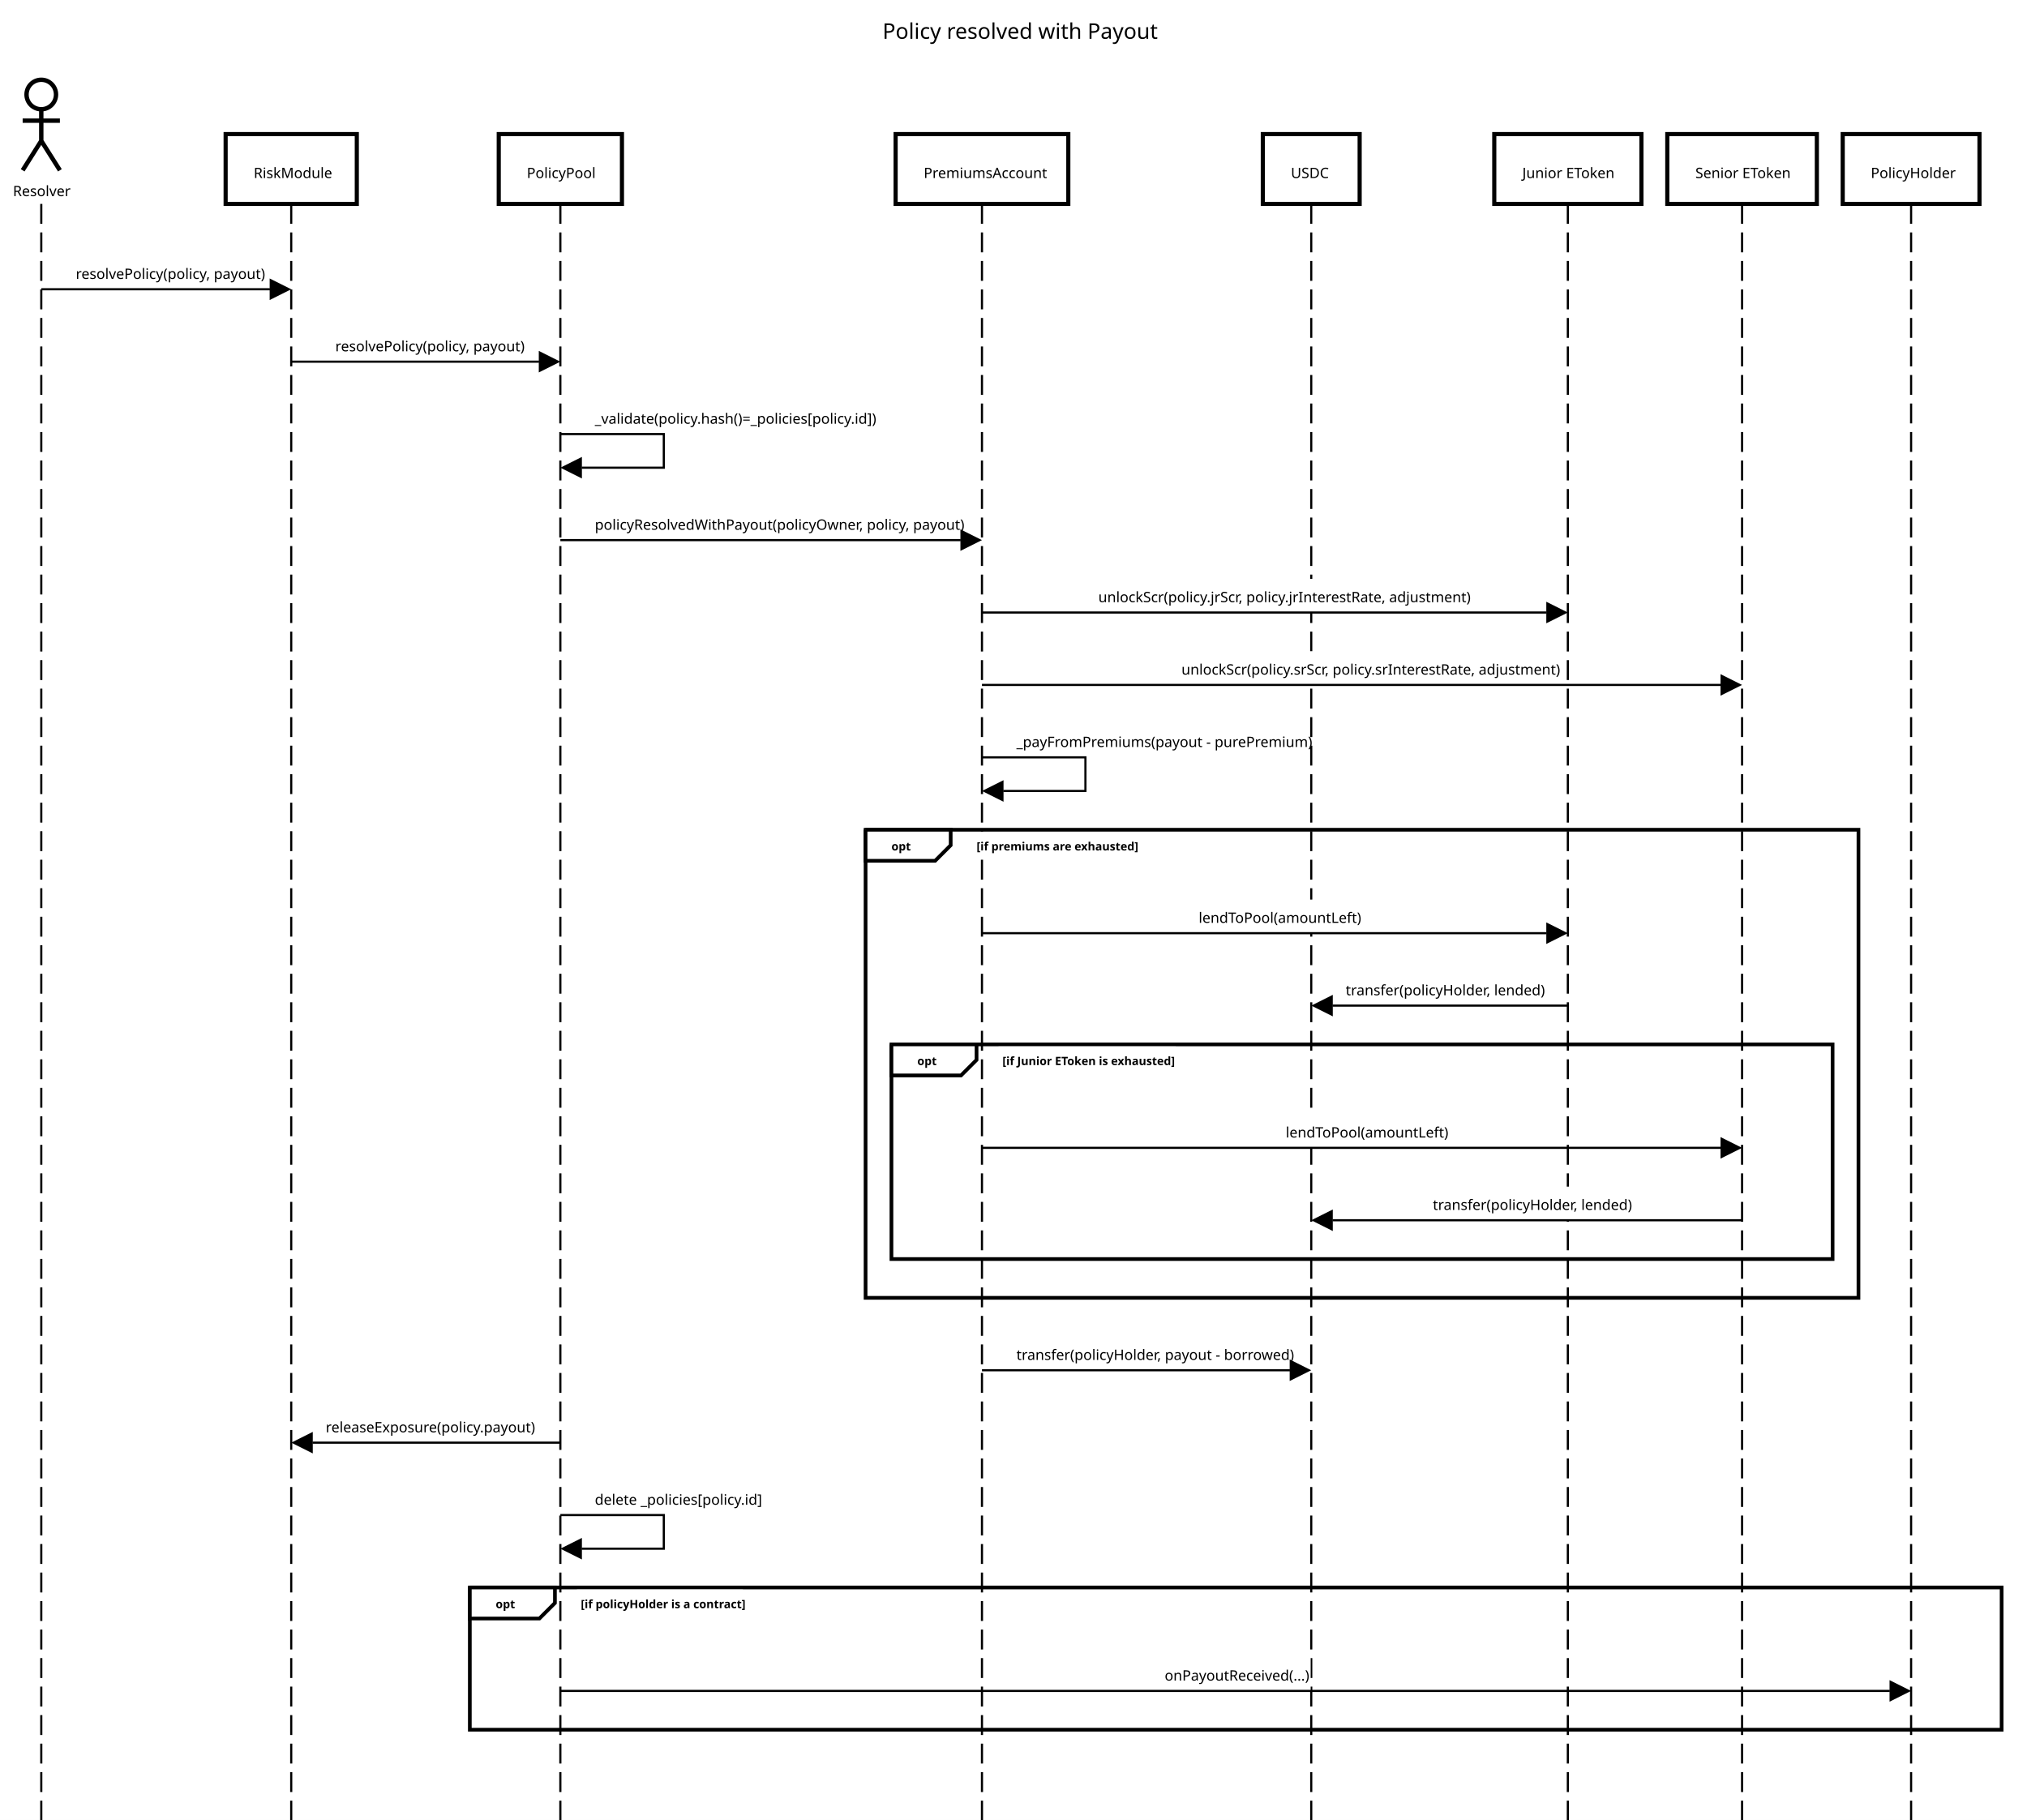
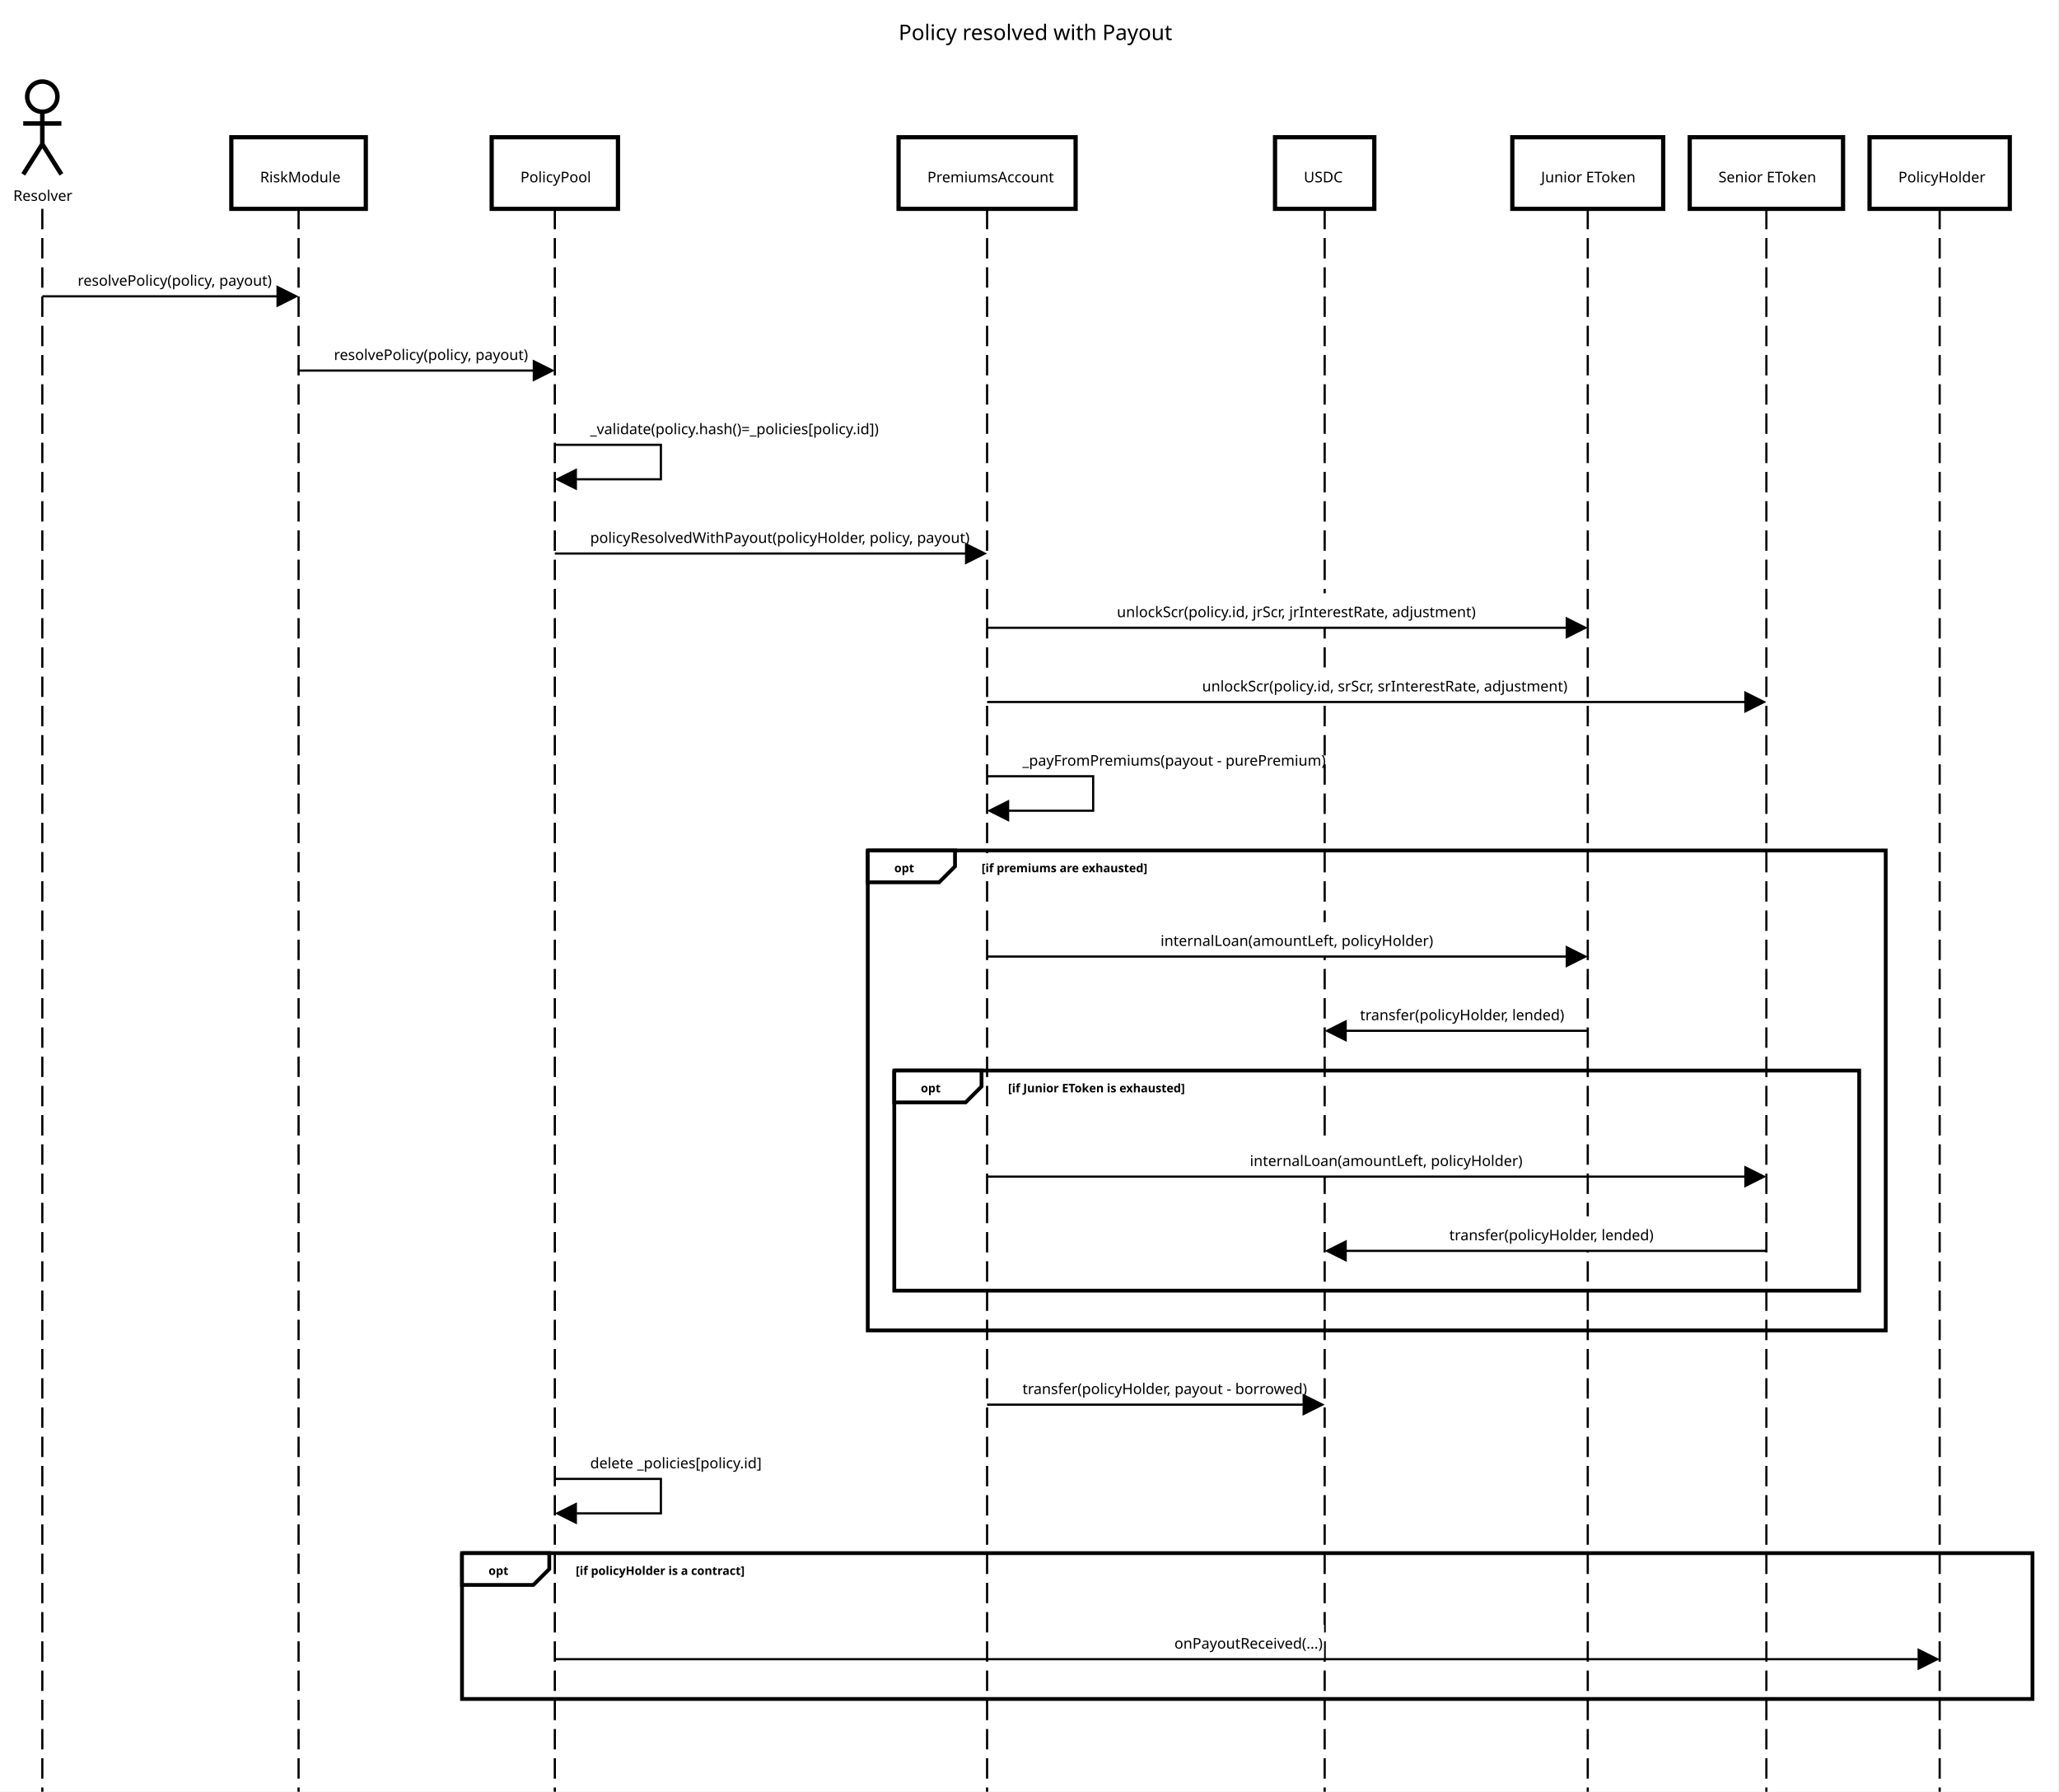
- <svg xmlns="http://www.w3.org/2000/svg" version="1.1" width="2068" height="1857">
+ <svg xmlns="http://www.w3.org/2000/svg" version="1.1" width="2048.934" height="1783.168">
  <defs />
  <g>
    <g />
    <g />
    <g />
    <g />
    <g />
    <g />
    <g />
    <g />
    <g />
    <g />
    <g />
    <g />
    <g />
    <g />
    <g />
+     <g />
+     <g />
+     <g />
+     <g />
+     <g />
+     <g />
+     <g />
+     <g />
+     <g />
+     <g />
+     <g />
+     <g />
+     <g />
+     <g />
+     <g />
+     <g />
+     <g />
+     <g />
+     <g />
+     <g />
+     <g />
+     <g />
+     <g />
+     <g />
+     <g />
+     <g />
+     <g />
+     <g />
+     <g />
+     <g />
+     <g />
+     <g />
+     <g />
+     <g />
+     <g />
+     <g />
+     <g />
+     <g />
+     <g />
+     <g />
+     <g />
+     <g />
+     <g />
+     <g />
+     <g />
+     <g />
+     <g />
+     <g />
+     <g />
+     <g />
+     <g />
+     <g />
+     <g />
+     <g />
+     <g />
+     <g />
+     <g />
+     <g />
+     <g />
+     <g />
+     <g />
+     <g />
+     <g />
+     <g />
+     <g />
+     <g />
+     <g />
+     <g />
+     <g />
+     <g />
+     <g />
+     <g />
+     <g />
+     <g />
+     <g />
+     <g />
+     <g />
+     <g />
+     <g />
+     <g />
+     <g />
+     <g />
+     <g />
+     <g />
+     <g />
+     <g />
+     <g />
+     <g />
+     <g />
+     <g />
+     <g />
+     <g />
+     <g />
+     <g />
+     <g />
+     <g />
+     <g />
+     <g />
+     <g />
+     <g />
+     <g />
    <g>
-       <rect fill="white" stroke="none" x="0" y="0" width="2068" height="1857" />
+       <rect fill="white" stroke="none" x="0" y="0" width="2048" height="1783" />
+     </g>
+     <g />
+     <g>
+       <path fill="none" stroke="black" paint-order="fill stroke markers" d=" M 42.109 207.827 L 42.109 1783.168" stroke-miterlimit="10" stroke-width="2.199" stroke-dasharray="20.298,8.796" />
+       <path fill="none" stroke="black" paint-order="fill stroke markers" d=" M 297.11 207.827 L 297.11 1783.168" stroke-miterlimit="10" stroke-width="2.199" stroke-dasharray="20.298,8.796" />
+       <path fill="none" stroke="black" paint-order="fill stroke markers" d=" M 552.111 207.827 L 552.111 1783.168" stroke-miterlimit="10" stroke-width="2.199" stroke-dasharray="20.298,8.796" />
+       <path fill="none" stroke="black" paint-order="fill stroke markers" d=" M 982.265 207.827 L 982.265 1783.168" stroke-miterlimit="10" stroke-width="2.199" stroke-dasharray="20.298,8.796" />
+       <path fill="none" stroke="black" paint-order="fill stroke markers" d=" M 1318.19 207.827 L 1318.19 1783.168" stroke-miterlimit="10" stroke-width="2.199" stroke-dasharray="20.298,8.796" />
+       <path fill="none" stroke="black" paint-order="fill stroke markers" d=" M 1579.997 207.827 L 1579.997 1783.168" stroke-miterlimit="10" stroke-width="2.199" stroke-dasharray="20.298,8.796" />
+       <path fill="none" stroke="black" paint-order="fill stroke markers" d=" M 1757.745 207.827 L 1757.745 1783.168" stroke-miterlimit="10" stroke-width="2.199" stroke-dasharray="20.298,8.796" />
+       <path fill="none" stroke="black" paint-order="fill stroke markers" d=" M 1930.189 207.827 L 1930.189 1783.168" stroke-miterlimit="10" stroke-width="2.199" stroke-dasharray="20.298,8.796" />
    </g>
    <g>
-       <text fill="black" stroke="none" font-family="sans-serif" font-size="16.5pt" font-style="normal" font-weight="normal" text-decoration="normal" x="900.354" y="39.581" text-anchor="start" dominant-baseline="alphabetic" xml:space="preserve">Policy resolved with Payout</text>
-     </g>
-     <g />
-     <g>
-       <path fill="none" stroke="black" paint-order="fill stroke markers" d=" M 42.109 208.067 L 42.109 1857.294" stroke-miterlimit="10" stroke-width="2.199" stroke-dasharray="20.298,8.796" />
-       <path fill="none" stroke="black" paint-order="fill stroke markers" d=" M 297.11 208.067 L 297.11 1857.294" stroke-miterlimit="10" stroke-width="2.199" stroke-dasharray="20.298,8.796" />
-       <path fill="none" stroke="black" paint-order="fill stroke markers" d=" M 571.684 208.067 L 571.684 1857.294" stroke-miterlimit="10" stroke-width="2.199" stroke-dasharray="20.298,8.796" />
-       <path fill="none" stroke="black" paint-order="fill stroke markers" d=" M 1001.83 208.067 L 1001.83 1857.294" stroke-miterlimit="10" stroke-width="2.199" stroke-dasharray="20.298,8.796" />
-       <path fill="none" stroke="black" paint-order="fill stroke markers" d=" M 1337.756 208.067 L 1337.756 1857.294" stroke-miterlimit="10" stroke-width="2.199" stroke-dasharray="20.298,8.796" />
-       <path fill="none" stroke="black" paint-order="fill stroke markers" d=" M 1599.562 208.067 L 1599.562 1857.294" stroke-miterlimit="10" stroke-width="2.199" stroke-dasharray="20.298,8.796" />
-       <path fill="none" stroke="black" paint-order="fill stroke markers" d=" M 1777.31 208.067 L 1777.31 1857.294" stroke-miterlimit="10" stroke-width="2.199" stroke-dasharray="20.298,8.796" />
-       <path fill="none" stroke="black" paint-order="fill stroke markers" d=" M 1949.755 208.067 L 1949.755 1857.294" stroke-miterlimit="10" stroke-width="2.199" stroke-dasharray="20.298,8.796" />
+       <g>
+         <path fill="white" stroke="black" paint-order="fill stroke markers" d=" M 57.15 96.207 A 15.041 15.041 0 1 1 57.15 96.192" stroke-miterlimit="10" stroke-width="4.486" stroke-dasharray="" />
+         <path fill="none" stroke="black" paint-order="fill stroke markers" d=" M 42.109 111.248 L 42.109 143.441 M 23.11 122.858 L 61.108 122.858 M 42.109 143.441 L 23.11 173.523 M 42.109 143.441 L 61.108 173.523" stroke-miterlimit="10" stroke-width="4.486" />
+       </g>
+       <g>
+         <g />
+         <text fill="black" stroke="none" font-family="sans-serif" font-size="11pt" font-style="normal" font-weight="normal" text-decoration="normal" x="13.194" y="199.91" text-anchor="start" dominant-baseline="alphabetic" xml:space="preserve">Resolver</text>
+       </g>
+       <path fill="none" stroke="none" />
+       <g>
+         <path fill="white" stroke="black" paint-order="fill stroke markers" d=" M 230.197 136.58 L 364.024 136.58 L 364.024 207.827 L 230.197 207.827 L 230.197 136.58 Z" stroke-miterlimit="10" stroke-width="4.222" stroke-dasharray="" />
+       </g>
+       <g>
+         <g />
+         <text fill="black" stroke="none" font-family="sans-serif" font-size="11pt" font-style="normal" font-weight="normal" text-decoration="normal" x="258.827" y="181.439" text-anchor="start" dominant-baseline="alphabetic" xml:space="preserve">RiskModule</text>
+       </g>
+       <path fill="none" stroke="none" />
+       <g>
+         <path fill="white" stroke="black" paint-order="fill stroke markers" d=" M 489.266 136.58 L 614.957 136.58 L 614.957 207.827 L 489.266 207.827 L 489.266 136.58 Z" stroke-miterlimit="10" stroke-width="4.222" stroke-dasharray="" />
+       </g>
+       <g>
+         <g />
+         <text fill="black" stroke="none" font-family="sans-serif" font-size="11pt" font-style="normal" font-weight="normal" text-decoration="normal" x="517.897" y="181.439" text-anchor="start" dominant-baseline="alphabetic" xml:space="preserve">PolicyPool</text>
+       </g>
+       <path fill="none" stroke="none" />
+       <g>
+         <path fill="white" stroke="black" paint-order="fill stroke markers" d=" M 894.175 136.58 L 1070.354 136.58 L 1070.354 207.827 L 894.175 207.827 L 894.175 136.58 Z" stroke-miterlimit="10" stroke-width="4.222" stroke-dasharray="" />
+       </g>
+       <g>
+         <g />
+         <text fill="black" stroke="none" font-family="sans-serif" font-size="11pt" font-style="normal" font-weight="normal" text-decoration="normal" x="922.806" y="181.439" text-anchor="start" dominant-baseline="alphabetic" xml:space="preserve">PremiumsAccount</text>
+       </g>
+       <path fill="none" stroke="none" />
+       <g>
+         <path fill="white" stroke="black" paint-order="fill stroke markers" d=" M 1268.795 136.58 L 1367.585 136.58 L 1367.585 207.827 L 1268.795 207.827 L 1268.795 136.58 Z" stroke-miterlimit="10" stroke-width="4.222" stroke-dasharray="" />
+       </g>
+       <g>
+         <g />
+         <text fill="black" stroke="none" font-family="sans-serif" font-size="11pt" font-style="normal" font-weight="normal" text-decoration="normal" x="1297.426" y="181.439" text-anchor="start" dominant-baseline="alphabetic" xml:space="preserve">USDC</text>
+       </g>
+       <path fill="none" stroke="none" />
+       <g>
+         <path fill="white" stroke="black" paint-order="fill stroke markers" d=" M 1504.929 136.58 L 1655.065 136.58 L 1655.065 207.827 L 1504.929 207.827 L 1504.929 136.58 Z" stroke-miterlimit="10" stroke-width="4.222" stroke-dasharray="" />
+       </g>
+       <g>
+         <g />
+         <text fill="black" stroke="none" font-family="sans-serif" font-size="11pt" font-style="normal" font-weight="normal" text-decoration="normal" x="1533.56" y="181.439" text-anchor="start" dominant-baseline="alphabetic" xml:space="preserve">Junior EToken</text>
+       </g>
+       <path fill="none" stroke="none" />
+       <g>
+         <path fill="white" stroke="black" paint-order="fill stroke markers" d=" M 1681.453 136.58 L 1834.036 136.58 L 1834.036 207.827 L 1681.453 207.827 L 1681.453 136.58 Z" stroke-miterlimit="10" stroke-width="4.222" stroke-dasharray="" />
+       </g>
+       <g>
+         <g />
+         <text fill="black" stroke="none" font-family="sans-serif" font-size="11pt" font-style="normal" font-weight="normal" text-decoration="normal" x="1710.083" y="181.439" text-anchor="start" dominant-baseline="alphabetic" xml:space="preserve">Senior EToken</text>
+       </g>
+       <path fill="none" stroke="none" />
+       <g>
+         <path fill="white" stroke="black" paint-order="fill stroke markers" d=" M 1860.424 136.58 L 1999.955 136.58 L 1999.955 207.827 L 1860.424 207.827 L 1860.424 136.58 Z" stroke-miterlimit="10" stroke-width="4.222" stroke-dasharray="" />
+       </g>
+       <g>
+         <g />
+         <text fill="black" stroke="none" font-family="sans-serif" font-size="11pt" font-style="normal" font-weight="normal" text-decoration="normal" x="1889.055" y="181.439" text-anchor="start" dominant-baseline="alphabetic" xml:space="preserve">PolicyHolder</text>
+       </g>
    </g>
    <g>
      <g>
-         <path fill="white" stroke="black" paint-order="fill stroke markers" d=" M 57.15 96.447 A 15.041 15.041 0 1 1 57.15 96.432 M 42.109 111.488 L 42.109 143.681 M 23.11 123.098 L 61.108 123.098 M 42.109 143.681 L 23.11 173.763 M 42.109 143.681 L 61.108 173.763" stroke-miterlimit="10" stroke-width="4.486" stroke-dasharray="" />
-       </g>
-       <g>
-         <g />
-         <text fill="black" stroke="none" font-family="sans-serif" font-size="11pt" font-style="normal" font-weight="normal" text-decoration="normal" x="13.194" y="200.15" text-anchor="start" dominant-baseline="alphabetic" xml:space="preserve">Resolver</text>
-       </g>
-       <path fill="none" stroke="none" />
-       <g>
-         <path fill="white" stroke="black" paint-order="fill stroke markers" d=" M 230.197 136.82 L 364.024 136.82 L 364.024 208.067 L 230.197 208.067 L 230.197 136.82 Z" stroke-miterlimit="10" stroke-width="4.222" stroke-dasharray="" />
-       </g>
-       <g>
-         <g />
-         <text fill="black" stroke="none" font-family="sans-serif" font-size="11pt" font-style="normal" font-weight="normal" text-decoration="normal" x="258.827" y="181.679" text-anchor="start" dominant-baseline="alphabetic" xml:space="preserve">RiskModule</text>
-       </g>
-       <path fill="none" stroke="none" />
-       <g>
-         <path fill="white" stroke="black" paint-order="fill stroke markers" d=" M 508.839 136.82 L 634.529 136.82 L 634.529 208.067 L 508.839 208.067 L 508.839 136.82 Z" stroke-miterlimit="10" stroke-width="4.222" stroke-dasharray="" />
-       </g>
-       <g>
-         <g />
-         <text fill="black" stroke="none" font-family="sans-serif" font-size="11pt" font-style="normal" font-weight="normal" text-decoration="normal" x="537.47" y="181.679" text-anchor="start" dominant-baseline="alphabetic" xml:space="preserve">PolicyPool</text>
-       </g>
-       <path fill="none" stroke="none" />
-       <g>
-         <path fill="white" stroke="black" paint-order="fill stroke markers" d=" M 913.741 136.82 L 1089.919 136.82 L 1089.919 208.067 L 913.741 208.067 L 913.741 136.82 Z" stroke-miterlimit="10" stroke-width="4.222" stroke-dasharray="" />
-       </g>
-       <g>
-         <g />
-         <text fill="black" stroke="none" font-family="sans-serif" font-size="11pt" font-style="normal" font-weight="normal" text-decoration="normal" x="942.371" y="181.679" text-anchor="start" dominant-baseline="alphabetic" xml:space="preserve">PremiumsAccount</text>
-       </g>
-       <path fill="none" stroke="none" />
-       <g>
-         <path fill="white" stroke="black" paint-order="fill stroke markers" d=" M 1288.361 136.82 L 1387.15 136.82 L 1387.15 208.067 L 1288.361 208.067 L 1288.361 136.82 Z" stroke-miterlimit="10" stroke-width="4.222" stroke-dasharray="" />
-       </g>
-       <g>
-         <g />
-         <text fill="black" stroke="none" font-family="sans-serif" font-size="11pt" font-style="normal" font-weight="normal" text-decoration="normal" x="1316.991" y="181.679" text-anchor="start" dominant-baseline="alphabetic" xml:space="preserve">USDC</text>
-       </g>
-       <path fill="none" stroke="none" />
-       <g>
-         <path fill="white" stroke="black" paint-order="fill stroke markers" d=" M 1524.494 136.82 L 1674.631 136.82 L 1674.631 208.067 L 1524.494 208.067 L 1524.494 136.82 Z" stroke-miterlimit="10" stroke-width="4.222" stroke-dasharray="" />
-       </g>
-       <g>
-         <g />
-         <text fill="black" stroke="none" font-family="sans-serif" font-size="11pt" font-style="normal" font-weight="normal" text-decoration="normal" x="1553.125" y="181.679" text-anchor="start" dominant-baseline="alphabetic" xml:space="preserve">Junior EToken</text>
-       </g>
-       <path fill="none" stroke="none" />
-       <g>
-         <path fill="white" stroke="black" paint-order="fill stroke markers" d=" M 1701.018 136.82 L 1853.602 136.82 L 1853.602 208.067 L 1701.018 208.067 L 1701.018 136.82 Z" stroke-miterlimit="10" stroke-width="4.222" stroke-dasharray="" />
-       </g>
-       <g>
-         <g />
-         <text fill="black" stroke="none" font-family="sans-serif" font-size="11pt" font-style="normal" font-weight="normal" text-decoration="normal" x="1729.649" y="181.679" text-anchor="start" dominant-baseline="alphabetic" xml:space="preserve">Senior EToken</text>
-       </g>
-       <path fill="none" stroke="none" />
-       <g>
-         <path fill="white" stroke="black" paint-order="fill stroke markers" d=" M 1879.989 136.82 L 2019.52 136.82 L 2019.52 208.067 L 1879.989 208.067 L 1879.989 136.82 Z" stroke-miterlimit="10" stroke-width="4.222" stroke-dasharray="" />
-       </g>
-       <g>
-         <g />
-         <text fill="black" stroke="none" font-family="sans-serif" font-size="11pt" font-style="normal" font-weight="normal" text-decoration="normal" x="1908.62" y="181.679" text-anchor="start" dominant-baseline="alphabetic" xml:space="preserve">PolicyHolder</text>
-       </g>
-     </g>
-     <g>
-       <g>
-         <g>
-           <rect fill="white" stroke="none" x="73.335" y="260.842" width="192.55" height="34.304" />
-         </g>
-         <text fill="black" stroke="none" font-family="sans-serif" font-size="11pt" font-style="normal" font-weight="normal" text-decoration="normal" x="77.293" y="284.591" text-anchor="start" dominant-baseline="alphabetic" xml:space="preserve">resolvePolicy(policy, payout)</text>
-       </g>
-       <g>
-         <path fill="none" stroke="black" paint-order="fill stroke markers" d=" M 42.109 295.146 L 275.384 295.146" stroke-miterlimit="10" stroke-width="2.199" stroke-dasharray="" />
-         <g transform="translate(297.1103,295.1457) translate(-297.1103,-295.1457)">
-           <path fill="black" stroke="none" paint-order="stroke fill markers" d=" M 275.121 284.151 L 297.11 295.146 L 275.121 306.141 Z" />
-         </g>
-       </g>
-       <g>
-         <g>
-           <rect fill="white" stroke="none" x="338.122" y="334.727" width="192.55" height="34.304" />
-         </g>
-         <text fill="black" stroke="none" font-family="sans-serif" font-size="11pt" font-style="normal" font-weight="normal" text-decoration="normal" x="342.08" y="358.476" text-anchor="start" dominant-baseline="alphabetic" xml:space="preserve">resolvePolicy(policy, payout)</text>
-       </g>
-       <g>
-         <path fill="none" stroke="black" paint-order="fill stroke markers" d=" M 297.11 369.031 L 549.958 369.031" stroke-miterlimit="10" stroke-width="2.199" stroke-dasharray="" />
-         <g transform="translate(571.6841,369.0311) translate(-571.6841,-369.0311)">
-           <path fill="black" stroke="none" paint-order="stroke fill markers" d=" M 549.694 358.036 L 571.684 369.031 L 549.694 380.026 Z" />
-         </g>
-       </g>
-       <g>
-         <g>
-           <rect fill="white" stroke="none" x="602.909" y="408.613" width="283.937" height="34.304" />
-         </g>
-         <text fill="black" stroke="none" font-family="sans-serif" font-size="11pt" font-style="normal" font-weight="normal" text-decoration="normal" x="606.868" y="432.361" text-anchor="start" dominant-baseline="alphabetic" xml:space="preserve">_validate(policy.hash()=_policies[policy.id])</text>
-       </g>
-       <g>
-         <path fill="none" stroke="black" paint-order="fill stroke markers" d=" M 571.684 442.916 L 677.235 442.916 L 677.235 477.22 L 593.41 477.22" stroke-miterlimit="10" stroke-width="2.199" stroke-dasharray="" />
-         <g transform="translate(571.6841,477.2204) translate(-571.6841,-477.2204)">
-           <path fill="black" stroke="none" paint-order="stroke fill markers" d=" M 593.674 466.226 L 571.684 477.22 L 593.674 488.215 Z" />
-         </g>
-       </g>
-       <g>
-         <g>
-           <rect fill="white" stroke="none" x="602.909" y="516.802" width="367.695" height="34.304" />
-         </g>
-         <text fill="black" stroke="none" font-family="sans-serif" font-size="11pt" font-style="normal" font-weight="normal" text-decoration="normal" x="606.868" y="540.551" text-anchor="start" dominant-baseline="alphabetic" xml:space="preserve">policyResolvedWithPayout(policyOwner, policy, payout)</text>
-       </g>
-       <g>
-         <path fill="none" stroke="black" paint-order="fill stroke markers" d=" M 571.684 551.106 L 980.104 551.106" stroke-miterlimit="10" stroke-width="2.199" stroke-dasharray="" />
-         <g transform="translate(1001.83,551.1058) translate(-1001.83,-551.1058)">
-           <path fill="black" stroke="none" paint-order="stroke fill markers" d=" M 979.84 540.111 L 1001.83 551.106 L 979.84 562.101 Z" />
-         </g>
-       </g>
-       <g>
-         <g>
-           <rect fill="white" stroke="none" x="1116.595" y="590.687" width="368.203" height="34.304" />
-         </g>
-         <text fill="black" stroke="none" font-family="sans-serif" font-size="11pt" font-style="normal" font-weight="normal" text-decoration="normal" x="1120.553" y="614.436" text-anchor="start" dominant-baseline="alphabetic" xml:space="preserve">unlockScr(policy.jrScr, policy.jrInterestRate, adjustment)</text>
-       </g>
-       <g>
-         <path fill="none" stroke="black" paint-order="fill stroke markers" d=" M 1001.83 624.991 L 1577.837 624.991" stroke-miterlimit="10" stroke-width="2.199" stroke-dasharray="" />
-         <g transform="translate(1599.562,624.9912) translate(-1599.562,-624.9912)">
-           <path fill="black" stroke="none" paint-order="stroke fill markers" d=" M 1577.573 613.996 L 1599.562 624.991 L 1577.573 635.986 Z" />
-         </g>
-       </g>
-       <g>
-         <g>
-           <rect fill="white" stroke="none" x="1201.397" y="664.573" width="376.347" height="34.304" />
-         </g>
-         <text fill="black" stroke="none" font-family="sans-serif" font-size="11pt" font-style="normal" font-weight="normal" text-decoration="normal" x="1205.355" y="688.321" text-anchor="start" dominant-baseline="alphabetic" xml:space="preserve">unlockScr(policy.srScr, policy.srInterestRate, adjustment)</text>
-       </g>
-       <g>
-         <path fill="none" stroke="black" paint-order="fill stroke markers" d=" M 1001.83 698.877 L 1755.584 698.877" stroke-miterlimit="10" stroke-width="2.199" stroke-dasharray="" />
-         <g transform="translate(1777.31,698.8765) translate(-1777.31,-698.8765)">
-           <path fill="black" stroke="none" paint-order="stroke fill markers" d=" M 1755.32 687.882 L 1777.31 698.877 L 1755.32 709.871 Z" />
-         </g>
-       </g>
-       <g>
-         <g>
-           <rect fill="white" stroke="none" x="1033.055" y="738.458" width="294.608" height="34.304" />
-         </g>
-         <text fill="black" stroke="none" font-family="sans-serif" font-size="11pt" font-style="normal" font-weight="normal" text-decoration="normal" x="1037.014" y="762.207" text-anchor="start" dominant-baseline="alphabetic" xml:space="preserve">_payFromPremiums(payout - purePremium)</text>
-       </g>
-       <g>
-         <path fill="none" stroke="black" paint-order="fill stroke markers" d=" M 1001.83 772.762 L 1107.381 772.762 L 1107.381 807.066 L 1023.556 807.066" stroke-miterlimit="10" stroke-width="2.199" stroke-dasharray="" />
-         <g transform="translate(1001.83,807.0659) translate(-1001.83,-807.0659)">
-           <path fill="black" stroke="none" paint-order="stroke fill markers" d=" M 1023.82 796.071 L 1001.83 807.066 L 1023.82 818.061 Z" />
-         </g>
-       </g>
-       <g>
-         <g>
-           <rect fill="white" stroke="none" x="1218.931" y="917.894" width="163.531" height="34.304" />
-         </g>
-         <text fill="black" stroke="none" font-family="sans-serif" font-size="11pt" font-style="normal" font-weight="normal" text-decoration="normal" x="1222.889" y="941.643" text-anchor="start" dominant-baseline="alphabetic" xml:space="preserve">lendToPool(amountLeft)</text>
-       </g>
-       <g>
-         <path fill="none" stroke="black" paint-order="fill stroke markers" d=" M 1001.83 952.198 L 1577.837 952.198" stroke-miterlimit="10" stroke-width="2.199" stroke-dasharray="" />
-         <g transform="translate(1599.562,952.1978) translate(-1599.562,-952.1978)">
-           <path fill="black" stroke="none" paint-order="stroke fill markers" d=" M 1577.573 941.203 L 1599.562 952.198 L 1577.573 963.193 Z" />
-         </g>
-       </g>
-       <g>
-         <g>
-           <rect fill="white" stroke="none" x="1368.981" y="991.779" width="199.356" height="34.304" />
-         </g>
-         <text fill="black" stroke="none" font-family="sans-serif" font-size="11pt" font-style="normal" font-weight="normal" text-decoration="normal" x="1372.939" y="1015.528" text-anchor="start" dominant-baseline="alphabetic" xml:space="preserve">transfer(policyHolder, lended)</text>
-       </g>
-       <g>
-         <path fill="none" stroke="black" paint-order="fill stroke markers" d=" M 1599.562 1026.083 L 1359.481 1026.083" stroke-miterlimit="10" stroke-width="2.199" stroke-dasharray="" />
-         <g transform="translate(1337.756,1026.083) translate(-1337.756,-1026.083)">
-           <path fill="black" stroke="none" paint-order="stroke fill markers" d=" M 1359.745 1015.088 L 1337.756 1026.083 L 1359.745 1037.078 Z" />
-         </g>
-       </g>
-       <g>
-         <g>
-           <rect fill="white" stroke="none" x="1307.804" y="1136.911" width="163.531" height="34.304" />
-         </g>
-         <text fill="black" stroke="none" font-family="sans-serif" font-size="11pt" font-style="normal" font-weight="normal" text-decoration="normal" x="1311.763" y="1160.66" text-anchor="start" dominant-baseline="alphabetic" xml:space="preserve">lendToPool(amountLeft)</text>
-       </g>
-       <g>
-         <path fill="none" stroke="black" paint-order="fill stroke markers" d=" M 1001.83 1171.215 L 1755.584 1171.215" stroke-miterlimit="10" stroke-width="2.199" stroke-dasharray="" />
-         <g transform="translate(1777.31,1171.215) translate(-1777.31,-1171.215)">
-           <path fill="black" stroke="none" paint-order="stroke fill markers" d=" M 1755.32 1160.22 L 1777.31 1171.215 L 1755.32 1182.21 Z" />
-         </g>
-       </g>
-       <g>
-         <g>
-           <rect fill="white" stroke="none" x="1457.855" y="1210.797" width="199.356" height="34.304" />
-         </g>
-         <text fill="black" stroke="none" font-family="sans-serif" font-size="11pt" font-style="normal" font-weight="normal" text-decoration="normal" x="1461.813" y="1234.546" text-anchor="start" dominant-baseline="alphabetic" xml:space="preserve">transfer(policyHolder, lended)</text>
-       </g>
-       <g>
-         <path fill="none" stroke="black" paint-order="fill stroke markers" d=" M 1777.31 1245.101 L 1359.481 1245.101" stroke-miterlimit="10" stroke-width="2.199" stroke-dasharray="" />
-         <g transform="translate(1337.756,1245.101) translate(-1337.756,-1245.101)">
-           <path fill="black" stroke="none" paint-order="stroke fill markers" d=" M 1359.745 1234.106 L 1337.756 1245.101 L 1359.745 1256.095 Z" />
-         </g>
-       </g>
-       <g>
-         <g>
-           <rect fill="white" stroke="none" x="1033.055" y="1363.845" width="273.475" height="34.304" />
-         </g>
-         <text fill="black" stroke="none" font-family="sans-serif" font-size="11pt" font-style="normal" font-weight="normal" text-decoration="normal" x="1037.014" y="1387.594" text-anchor="start" dominant-baseline="alphabetic" xml:space="preserve">transfer(policyHolder, payout - borrowed)</text>
-       </g>
-       <g>
-         <path fill="none" stroke="black" paint-order="fill stroke markers" d=" M 1001.83 1398.149 L 1316.03 1398.149" stroke-miterlimit="10" stroke-width="2.199" stroke-dasharray="" />
-         <g transform="translate(1337.756,1398.149) translate(-1337.756,-1398.149)">
-           <path fill="black" stroke="none" paint-order="stroke fill markers" d=" M 1315.766 1387.154 L 1337.756 1398.149 L 1315.766 1409.144 Z" />
-         </g>
-       </g>
-       <g>
-         <g>
-           <rect fill="white" stroke="none" x="328.336" y="1437.73" width="212.123" height="34.304" />
-         </g>
-         <text fill="black" stroke="none" font-family="sans-serif" font-size="11pt" font-style="normal" font-weight="normal" text-decoration="normal" x="332.294" y="1461.479" text-anchor="start" dominant-baseline="alphabetic" xml:space="preserve">releaseExposure(policy.payout)</text>
-       </g>
-       <g>
-         <path fill="none" stroke="black" paint-order="fill stroke markers" d=" M 571.684 1472.034 L 318.836 1472.034" stroke-miterlimit="10" stroke-width="2.199" stroke-dasharray="" />
-         <g transform="translate(297.1103,1472.034) translate(-297.1103,-1472.034)">
-           <path fill="black" stroke="none" paint-order="stroke fill markers" d=" M 319.1 1461.039 L 297.11 1472.034 L 319.1 1483.029 Z" />
-         </g>
-       </g>
-       <g>
-         <g>
-           <rect fill="white" stroke="none" x="602.909" y="1511.616" width="168.956" height="34.304" />
-         </g>
-         <text fill="black" stroke="none" font-family="sans-serif" font-size="11pt" font-style="normal" font-weight="normal" text-decoration="normal" x="606.868" y="1535.365" text-anchor="start" dominant-baseline="alphabetic" xml:space="preserve">delete _policies[policy.id]</text>
-       </g>
-       <g>
-         <path fill="none" stroke="black" paint-order="fill stroke markers" d=" M 571.684 1545.92 L 677.235 1545.92 L 677.235 1580.224 L 593.41 1580.224" stroke-miterlimit="10" stroke-width="2.199" stroke-dasharray="" />
-         <g transform="translate(571.6841,1580.224) translate(-571.6841,-1580.224)">
-           <path fill="black" stroke="none" paint-order="stroke fill markers" d=" M 593.674 1569.229 L 571.684 1580.224 L 593.674 1591.218 Z" />
-         </g>
-       </g>
-       <g>
-         <g>
-           <rect fill="white" stroke="none" x="1184.257" y="1691.052" width="152.926" height="34.304" />
-         </g>
-         <text fill="black" stroke="none" font-family="sans-serif" font-size="11pt" font-style="normal" font-weight="normal" text-decoration="normal" x="1188.215" y="1714.801" text-anchor="start" dominant-baseline="alphabetic" xml:space="preserve">onPayoutReceived(...)</text>
-       </g>
-       <g>
-         <path fill="none" stroke="black" paint-order="fill stroke markers" d=" M 571.684 1725.356 L 1928.029 1725.356" stroke-miterlimit="10" stroke-width="2.199" stroke-dasharray="" />
-         <g transform="translate(1949.755,1725.356) translate(-1949.755,-1725.356)">
-           <path fill="black" stroke="none" paint-order="stroke fill markers" d=" M 1927.765 1714.361 L 1949.755 1725.356 L 1927.765 1736.35 Z" />
-         </g>
-       </g>
-       <g>
-         <g />
-         <path fill="none" stroke="black" paint-order="fill stroke markers" d=" M 883.086 846.647 L 1896.054 846.647 L 1896.054 1324.264 L 883.086 1324.264 L 883.086 846.647 Z" stroke-miterlimit="10" stroke-width="3.77" stroke-dasharray="" />
-         <path fill="white" stroke="black" paint-order="fill stroke markers" d=" M 883.086 846.647 L 883.086 878.312 L 954.08 878.312 L 969.913 862.48 L 969.913 846.647 L 883.086 846.647" stroke-miterlimit="10" stroke-width="3.77" stroke-dasharray="" />
-         <text fill="black" stroke="none" font-family="sans-serif" font-size="8.8pt" font-style="normal" font-weight="bold" text-decoration="normal" x="909.473" y="867.757" text-anchor="start" dominant-baseline="alphabetic" xml:space="preserve">opt</text>
-         <g>
-           <rect fill="white" stroke="none" x="992.342" y="848.758" width="164.214" height="27.443" />
-         </g>
-         <text fill="black" stroke="none" font-family="sans-serif" font-size="8.8pt" font-style="normal" font-weight="bold" text-decoration="normal" x="996.3" y="867.757" text-anchor="start" dominant-baseline="alphabetic" xml:space="preserve">[if premiums are exhausted]</text>
-       </g>
-       <g>
-         <g />
-         <path fill="none" stroke="black" paint-order="fill stroke markers" d=" M 909.473 1065.665 L 1869.667 1065.665 L 1869.667 1284.682 L 909.473 1284.682 L 909.473 1065.665 Z" stroke-miterlimit="10" stroke-width="3.77" stroke-dasharray="" />
-         <path fill="white" stroke="black" paint-order="fill stroke markers" d=" M 909.473 1065.665 L 909.473 1097.33 L 980.468 1097.33 L 996.3 1081.497 L 996.3 1065.665 L 909.473 1065.665" stroke-miterlimit="10" stroke-width="3.77" stroke-dasharray="" />
-         <text fill="black" stroke="none" font-family="sans-serif" font-size="8.8pt" font-style="normal" font-weight="bold" text-decoration="normal" x="935.861" y="1086.775" text-anchor="start" dominant-baseline="alphabetic" xml:space="preserve">opt</text>
-         <g>
-           <rect fill="white" stroke="none" x="1018.73" y="1067.776" width="180.904" height="27.443" />
-         </g>
-         <text fill="black" stroke="none" font-family="sans-serif" font-size="8.8pt" font-style="normal" font-weight="bold" text-decoration="normal" x="1022.688" y="1086.775" text-anchor="start" dominant-baseline="alphabetic" xml:space="preserve">[if Junior EToken is exhausted]</text>
-       </g>
-       <g>
-         <g />
-         <path fill="none" stroke="black" paint-order="fill stroke markers" d=" M 479.327 1619.805 L 2042.112 1619.805 L 2042.112 1764.937 L 479.327 1764.937 L 479.327 1619.805 Z" stroke-miterlimit="10" stroke-width="3.77" stroke-dasharray="" />
-         <path fill="white" stroke="black" paint-order="fill stroke markers" d=" M 479.327 1619.805 L 479.327 1651.47 L 550.322 1651.47 L 566.154 1635.638 L 566.154 1619.805 L 479.327 1619.805" stroke-miterlimit="10" stroke-width="3.77" stroke-dasharray="" />
-         <text fill="black" stroke="none" font-family="sans-serif" font-size="8.8pt" font-style="normal" font-weight="bold" text-decoration="normal" x="505.715" y="1640.915" text-anchor="start" dominant-baseline="alphabetic" xml:space="preserve">opt</text>
-         <g>
-           <rect fill="white" stroke="none" x="588.584" y="1621.916" width="169.404" height="27.443" />
-         </g>
-         <text fill="black" stroke="none" font-family="sans-serif" font-size="8.8pt" font-style="normal" font-weight="bold" text-decoration="normal" x="592.542" y="1640.915" text-anchor="start" dominant-baseline="alphabetic" xml:space="preserve">[if policyHolder is a contract]</text>
+         <text fill="black" stroke="none" font-family="sans-serif" font-size="16pt" font-style="normal" font-weight="normal" text-decoration="normal" x="894.193" y="39.821" text-anchor="start" dominant-baseline="alphabetic" xml:space="preserve">Policy resolved with Payout</text>
+       </g>
+       <g>
+         <rect fill="white" stroke="none" x="73.335" y="260.602" width="192.55" height="34.304" />
+         <text fill="black" stroke="none" font-family="sans-serif" font-size="11pt" font-style="normal" font-weight="normal" text-decoration="normal" x="77.293" y="284.351" text-anchor="start" dominant-baseline="alphabetic" xml:space="preserve">resolvePolicy(policy, payout)</text>
+       </g>
+       <g>
+         <path fill="none" stroke="black" paint-order="fill stroke markers" d=" M 42.109 294.906 L 275.384 294.906" stroke-miterlimit="10" stroke-width="2.199" />
+         <g transform="translate(297.1103,294.9058) translate(-297.1103,-294.9058)">
+           <path fill="black" stroke="none" paint-order="stroke fill markers" d=" M 275.121 283.911 L 297.11 294.906 L 275.121 305.901 Z" />
+         </g>
+       </g>
+       <g>
+         <rect fill="white" stroke="none" x="328.336" y="334.487" width="192.55" height="34.304" />
+         <text fill="black" stroke="none" font-family="sans-serif" font-size="11pt" font-style="normal" font-weight="normal" text-decoration="normal" x="332.294" y="358.236" text-anchor="start" dominant-baseline="alphabetic" xml:space="preserve">resolvePolicy(policy, payout)</text>
+       </g>
+       <g>
+         <path fill="none" stroke="black" paint-order="fill stroke markers" d=" M 297.11 368.791 L 530.386 368.791" stroke-miterlimit="10" stroke-width="2.199" />
+         <g transform="translate(552.1114,368.7912) translate(-552.1114,-368.7912)">
+           <path fill="black" stroke="none" paint-order="stroke fill markers" d=" M 530.122 357.796 L 552.111 368.791 L 530.122 379.786 Z" />
+         </g>
+       </g>
+       <g>
+         <rect fill="white" stroke="none" x="583.337" y="408.373" width="283.937" height="34.304" />
+         <text fill="black" stroke="none" font-family="sans-serif" font-size="11pt" font-style="normal" font-weight="normal" text-decoration="normal" x="587.295" y="432.122" text-anchor="start" dominant-baseline="alphabetic" xml:space="preserve">_validate(policy.hash()=_policies[policy.id])</text>
+       </g>
+       <g>
+         <path fill="none" stroke="black" paint-order="fill stroke markers" d=" M 552.111 442.677 L 657.662 442.677 L 657.662 476.981 L 573.837 476.981" stroke-miterlimit="10" stroke-width="2.199" />
+         <g transform="translate(552.1114,476.9805) translate(-552.1114,-476.9805)">
+           <path fill="black" stroke="none" paint-order="stroke fill markers" d=" M 574.101 465.986 L 552.111 476.981 L 574.101 487.975 Z" />
+         </g>
+       </g>
+       <g>
+         <rect fill="white" stroke="none" x="583.337" y="516.562" width="367.702" height="34.304" />
+         <text fill="black" stroke="none" font-family="sans-serif" font-size="11pt" font-style="normal" font-weight="normal" text-decoration="normal" x="587.295" y="540.311" text-anchor="start" dominant-baseline="alphabetic" xml:space="preserve">policyResolvedWithPayout(policyHolder, policy, payout)</text>
+       </g>
+       <g>
+         <path fill="none" stroke="black" paint-order="fill stroke markers" d=" M 552.111 550.866 L 960.539 550.866" stroke-miterlimit="10" stroke-width="2.199" />
+         <g transform="translate(982.2646,550.8659) translate(-982.2646,-550.8659)">
+           <path fill="black" stroke="none" paint-order="stroke fill markers" d=" M 960.275 539.871 L 982.265 550.866 L 960.275 561.861 Z" />
+         </g>
+       </g>
+       <g>
+         <rect fill="white" stroke="none" x="1107.481" y="590.447" width="347.3" height="34.304" />
+         <text fill="black" stroke="none" font-family="sans-serif" font-size="11pt" font-style="normal" font-weight="normal" text-decoration="normal" x="1111.439" y="614.196" text-anchor="start" dominant-baseline="alphabetic" xml:space="preserve">unlockScr(policy.id, jrScr, jrInterestRate, adjustment)</text>
+       </g>
+       <g>
+         <path fill="none" stroke="black" paint-order="fill stroke markers" d=" M 982.265 624.751 L 1558.271 624.751" stroke-miterlimit="10" stroke-width="2.199" />
+         <g transform="translate(1579.997,624.7513) translate(-1579.997,-624.7513)">
+           <path fill="black" stroke="none" paint-order="stroke fill markers" d=" M 1558.007 613.756 L 1579.997 624.751 L 1558.007 635.746 Z" />
+         </g>
+       </g>
+       <g>
+         <rect fill="white" stroke="none" x="1192.283" y="664.333" width="355.444" height="34.304" />
+         <text fill="black" stroke="none" font-family="sans-serif" font-size="11pt" font-style="normal" font-weight="normal" text-decoration="normal" x="1196.241" y="688.082" text-anchor="start" dominant-baseline="alphabetic" xml:space="preserve">unlockScr(policy.id, srScr, srInterestRate, adjustment)</text>
+       </g>
+       <g>
+         <path fill="none" stroke="black" paint-order="fill stroke markers" d=" M 982.265 698.637 L 1736.019 698.637" stroke-miterlimit="10" stroke-width="2.199" />
+         <g transform="translate(1757.745,698.6367) translate(-1757.745,-698.6367)">
+           <path fill="black" stroke="none" paint-order="stroke fill markers" d=" M 1735.755 687.642 L 1757.745 698.637 L 1735.755 709.632 Z" />
+         </g>
+       </g>
+       <g>
+         <rect fill="white" stroke="none" x="1013.49" y="738.218" width="294.608" height="34.304" />
+         <text fill="black" stroke="none" font-family="sans-serif" font-size="11pt" font-style="normal" font-weight="normal" text-decoration="normal" x="1017.448" y="761.967" text-anchor="start" dominant-baseline="alphabetic" xml:space="preserve">_payFromPremiums(payout - purePremium)</text>
+       </g>
+       <g>
+         <path fill="none" stroke="black" paint-order="fill stroke markers" d=" M 982.265 772.522 L 1087.815 772.522 L 1087.815 806.826 L 1003.99 806.826" stroke-miterlimit="10" stroke-width="2.199" />
+         <g transform="translate(982.2646,806.826) translate(-982.2646,-806.826)">
+           <path fill="black" stroke="none" paint-order="stroke fill markers" d=" M 1004.254 795.831 L 982.265 806.826 L 1004.254 817.821 Z" />
+         </g>
+       </g>
+       <g>
+         <rect fill="white" stroke="none" x="1150.895" y="917.654" width="260.472" height="34.304" />
+         <text fill="black" stroke="none" font-family="sans-serif" font-size="11pt" font-style="normal" font-weight="normal" text-decoration="normal" x="1154.853" y="941.403" text-anchor="start" dominant-baseline="alphabetic" xml:space="preserve">internalLoan(amountLeft, policyHolder)</text>
+       </g>
+       <g>
+         <path fill="none" stroke="black" paint-order="fill stroke markers" d=" M 982.265 951.958 L 1558.271 951.958" stroke-miterlimit="10" stroke-width="2.199" />
+         <g transform="translate(1579.997,951.958) translate(-1579.997,-951.958)">
+           <path fill="black" stroke="none" paint-order="stroke fill markers" d=" M 1558.007 940.963 L 1579.997 951.958 L 1558.007 962.953 Z" />
+         </g>
+       </g>
+       <g>
+         <rect fill="white" stroke="none" x="1349.415" y="991.539" width="199.356" height="34.304" />
+         <text fill="black" stroke="none" font-family="sans-serif" font-size="11pt" font-style="normal" font-weight="normal" text-decoration="normal" x="1353.374" y="1015.288" text-anchor="start" dominant-baseline="alphabetic" xml:space="preserve">transfer(policyHolder, lended)</text>
+       </g>
+       <g>
+         <path fill="none" stroke="black" paint-order="fill stroke markers" d=" M 1579.997 1025.843 L 1339.916 1025.843" stroke-miterlimit="10" stroke-width="2.199" />
+         <g transform="translate(1318.19,1025.843) translate(-1318.19,-1025.843)">
+           <path fill="black" stroke="none" paint-order="stroke fill markers" d=" M 1340.18 1014.848 L 1318.19 1025.843 L 1340.18 1036.838 Z" />
+         </g>
+       </g>
+       <g>
+         <rect fill="white" stroke="none" x="1239.769" y="1136.671" width="260.472" height="34.304" />
+         <text fill="black" stroke="none" font-family="sans-serif" font-size="11pt" font-style="normal" font-weight="normal" text-decoration="normal" x="1243.727" y="1160.42" text-anchor="start" dominant-baseline="alphabetic" xml:space="preserve">internalLoan(amountLeft, policyHolder)</text>
+       </g>
+       <g>
+         <path fill="none" stroke="black" paint-order="fill stroke markers" d=" M 982.265 1170.975 L 1736.019 1170.975" stroke-miterlimit="10" stroke-width="2.199" />
+         <g transform="translate(1757.745,1170.975) translate(-1757.745,-1170.975)">
+           <path fill="black" stroke="none" paint-order="stroke fill markers" d=" M 1735.755 1159.98 L 1757.745 1170.975 L 1735.755 1181.97 Z" />
+         </g>
+       </g>
+       <g>
+         <rect fill="white" stroke="none" x="1438.289" y="1210.557" width="199.356" height="34.304" />
+         <text fill="black" stroke="none" font-family="sans-serif" font-size="11pt" font-style="normal" font-weight="normal" text-decoration="normal" x="1442.247" y="1234.306" text-anchor="start" dominant-baseline="alphabetic" xml:space="preserve">transfer(policyHolder, lended)</text>
+       </g>
+       <g>
+         <path fill="none" stroke="black" paint-order="fill stroke markers" d=" M 1757.745 1244.861 L 1339.916 1244.861" stroke-miterlimit="10" stroke-width="2.199" />
+         <g transform="translate(1318.19,1244.861) translate(-1318.19,-1244.861)">
+           <path fill="black" stroke="none" paint-order="stroke fill markers" d=" M 1340.18 1233.866 L 1318.19 1244.861 L 1340.18 1255.856 Z" />
+         </g>
+       </g>
+       <g>
+         <rect fill="white" stroke="none" x="1013.49" y="1363.605" width="273.475" height="34.304" />
+         <text fill="black" stroke="none" font-family="sans-serif" font-size="11pt" font-style="normal" font-weight="normal" text-decoration="normal" x="1017.448" y="1387.354" text-anchor="start" dominant-baseline="alphabetic" xml:space="preserve">transfer(policyHolder, payout - borrowed)</text>
+       </g>
+       <g>
+         <path fill="none" stroke="black" paint-order="fill stroke markers" d=" M 982.265 1397.909 L 1296.464 1397.909" stroke-miterlimit="10" stroke-width="2.199" />
+         <g transform="translate(1318.19,1397.909) translate(-1318.19,-1397.909)">
+           <path fill="black" stroke="none" paint-order="stroke fill markers" d=" M 1296.2 1386.914 L 1318.19 1397.909 L 1296.2 1408.904 Z" />
+         </g>
+       </g>
+       <g>
+         <rect fill="white" stroke="none" x="583.337" y="1437.49" width="168.956" height="34.304" />
+         <text fill="black" stroke="none" font-family="sans-serif" font-size="11pt" font-style="normal" font-weight="normal" text-decoration="normal" x="587.295" y="1461.239" text-anchor="start" dominant-baseline="alphabetic" xml:space="preserve">delete _policies[policy.id]</text>
+       </g>
+       <g>
+         <path fill="none" stroke="black" paint-order="fill stroke markers" d=" M 552.111 1471.794 L 657.662 1471.794 L 657.662 1506.098 L 573.837 1506.098" stroke-miterlimit="10" stroke-width="2.199" />
+         <g transform="translate(552.1114,1506.098) translate(-552.1114,-1506.098)">
+           <path fill="black" stroke="none" paint-order="stroke fill markers" d=" M 574.101 1495.103 L 552.111 1506.098 L 574.101 1517.093 Z" />
+         </g>
+       </g>
+       <g>
+         <rect fill="white" stroke="none" x="1164.687" y="1616.926" width="152.926" height="34.304" />
+         <text fill="black" stroke="none" font-family="sans-serif" font-size="11pt" font-style="normal" font-weight="normal" text-decoration="normal" x="1168.646" y="1640.675" text-anchor="start" dominant-baseline="alphabetic" xml:space="preserve">onPayoutReceived(...)</text>
+       </g>
+       <g>
+         <path fill="none" stroke="black" paint-order="fill stroke markers" d=" M 552.111 1651.23 L 1908.464 1651.23" stroke-miterlimit="10" stroke-width="2.199" />
+         <g transform="translate(1930.189,1651.23) translate(-1930.189,-1651.23)">
+           <path fill="black" stroke="none" paint-order="stroke fill markers" d=" M 1908.2 1640.235 L 1930.189 1651.23 L 1908.2 1662.225 Z" />
+         </g>
+       </g>
+       <g>
+         <path fill="none" stroke="black" paint-order="fill stroke markers" d=" M 863.52 846.407 L 1876.489 846.407 L 1876.489 1324.024 L 863.52 1324.024 L 863.52 846.407 Z" stroke-miterlimit="10" stroke-width="3.77" stroke-dasharray="" />
+         <path fill="white" stroke="black" paint-order="fill stroke markers" d=" M 863.52 846.407 L 863.52 878.073 L 934.515 878.073 L 950.347 862.24 L 950.347 846.407 L 863.52 846.407" stroke-miterlimit="10" stroke-width="3.77" />
+         <g>
+           <text fill="black" stroke="none" font-family="sans-serif" font-size="8.8pt" font-style="normal" font-weight="bold" text-decoration="normal" x="889.908" y="868.045" text-anchor="start" dominant-baseline="alphabetic" xml:space="preserve">opt</text>
+         </g>
+         <g>
+           <rect fill="white" stroke="none" x="972.777" y="849.046" width="164.214" height="27.443" />
+           <text fill="black" stroke="none" font-family="sans-serif" font-size="8.8pt" font-style="normal" font-weight="bold" text-decoration="normal" x="976.735" y="868.045" text-anchor="start" dominant-baseline="alphabetic" xml:space="preserve">[if premiums are exhausted]</text>
+         </g>
+       </g>
+       <g>
+         <path fill="none" stroke="black" paint-order="fill stroke markers" d=" M 889.908 1065.425 L 1850.101 1065.425 L 1850.101 1284.442 L 889.908 1284.442 L 889.908 1065.425 Z" stroke-miterlimit="10" stroke-width="3.77" stroke-dasharray="" />
+         <path fill="white" stroke="black" paint-order="fill stroke markers" d=" M 889.908 1065.425 L 889.908 1097.09 L 960.902 1097.09 L 976.735 1081.257 L 976.735 1065.425 L 889.908 1065.425" stroke-miterlimit="10" stroke-width="3.77" />
+         <g>
+           <text fill="black" stroke="none" font-family="sans-serif" font-size="8.8pt" font-style="normal" font-weight="bold" text-decoration="normal" x="916.296" y="1087.063" text-anchor="start" dominant-baseline="alphabetic" xml:space="preserve">opt</text>
+         </g>
+         <g>
+           <rect fill="white" stroke="none" x="999.164" y="1068.064" width="180.904" height="27.443" />
+           <text fill="black" stroke="none" font-family="sans-serif" font-size="8.8pt" font-style="normal" font-weight="bold" text-decoration="normal" x="1003.122" y="1087.063" text-anchor="start" dominant-baseline="alphabetic" xml:space="preserve">[if Junior EToken is exhausted]</text>
+         </g>
+       </g>
+       <g>
+         <path fill="none" stroke="black" paint-order="fill stroke markers" d=" M 459.755 1545.68 L 2022.546 1545.68 L 2022.546 1690.812 L 459.755 1690.812 L 459.755 1545.68 Z" stroke-miterlimit="10" stroke-width="3.77" stroke-dasharray="" />
+         <path fill="white" stroke="black" paint-order="fill stroke markers" d=" M 459.755 1545.68 L 459.755 1577.345 L 530.749 1577.345 L 546.582 1561.512 L 546.582 1545.68 L 459.755 1545.68" stroke-miterlimit="10" stroke-width="3.77" />
+         <g>
+           <text fill="black" stroke="none" font-family="sans-serif" font-size="8.8pt" font-style="normal" font-weight="bold" text-decoration="normal" x="486.142" y="1567.318" text-anchor="start" dominant-baseline="alphabetic" xml:space="preserve">opt</text>
+         </g>
+         <g>
+           <rect fill="white" stroke="none" x="569.011" y="1548.319" width="169.404" height="27.443" />
+           <text fill="black" stroke="none" font-family="sans-serif" font-size="8.8pt" font-style="normal" font-weight="bold" text-decoration="normal" x="572.969" y="1567.318" text-anchor="start" dominant-baseline="alphabetic" xml:space="preserve">[if policyHolder is a contract]</text>
+         </g>
      </g>
    </g>
    <g />
    <g />
    <g />
    <g />
    <g />
    <g />
    <g />
    <g />
  </g>
</svg>
